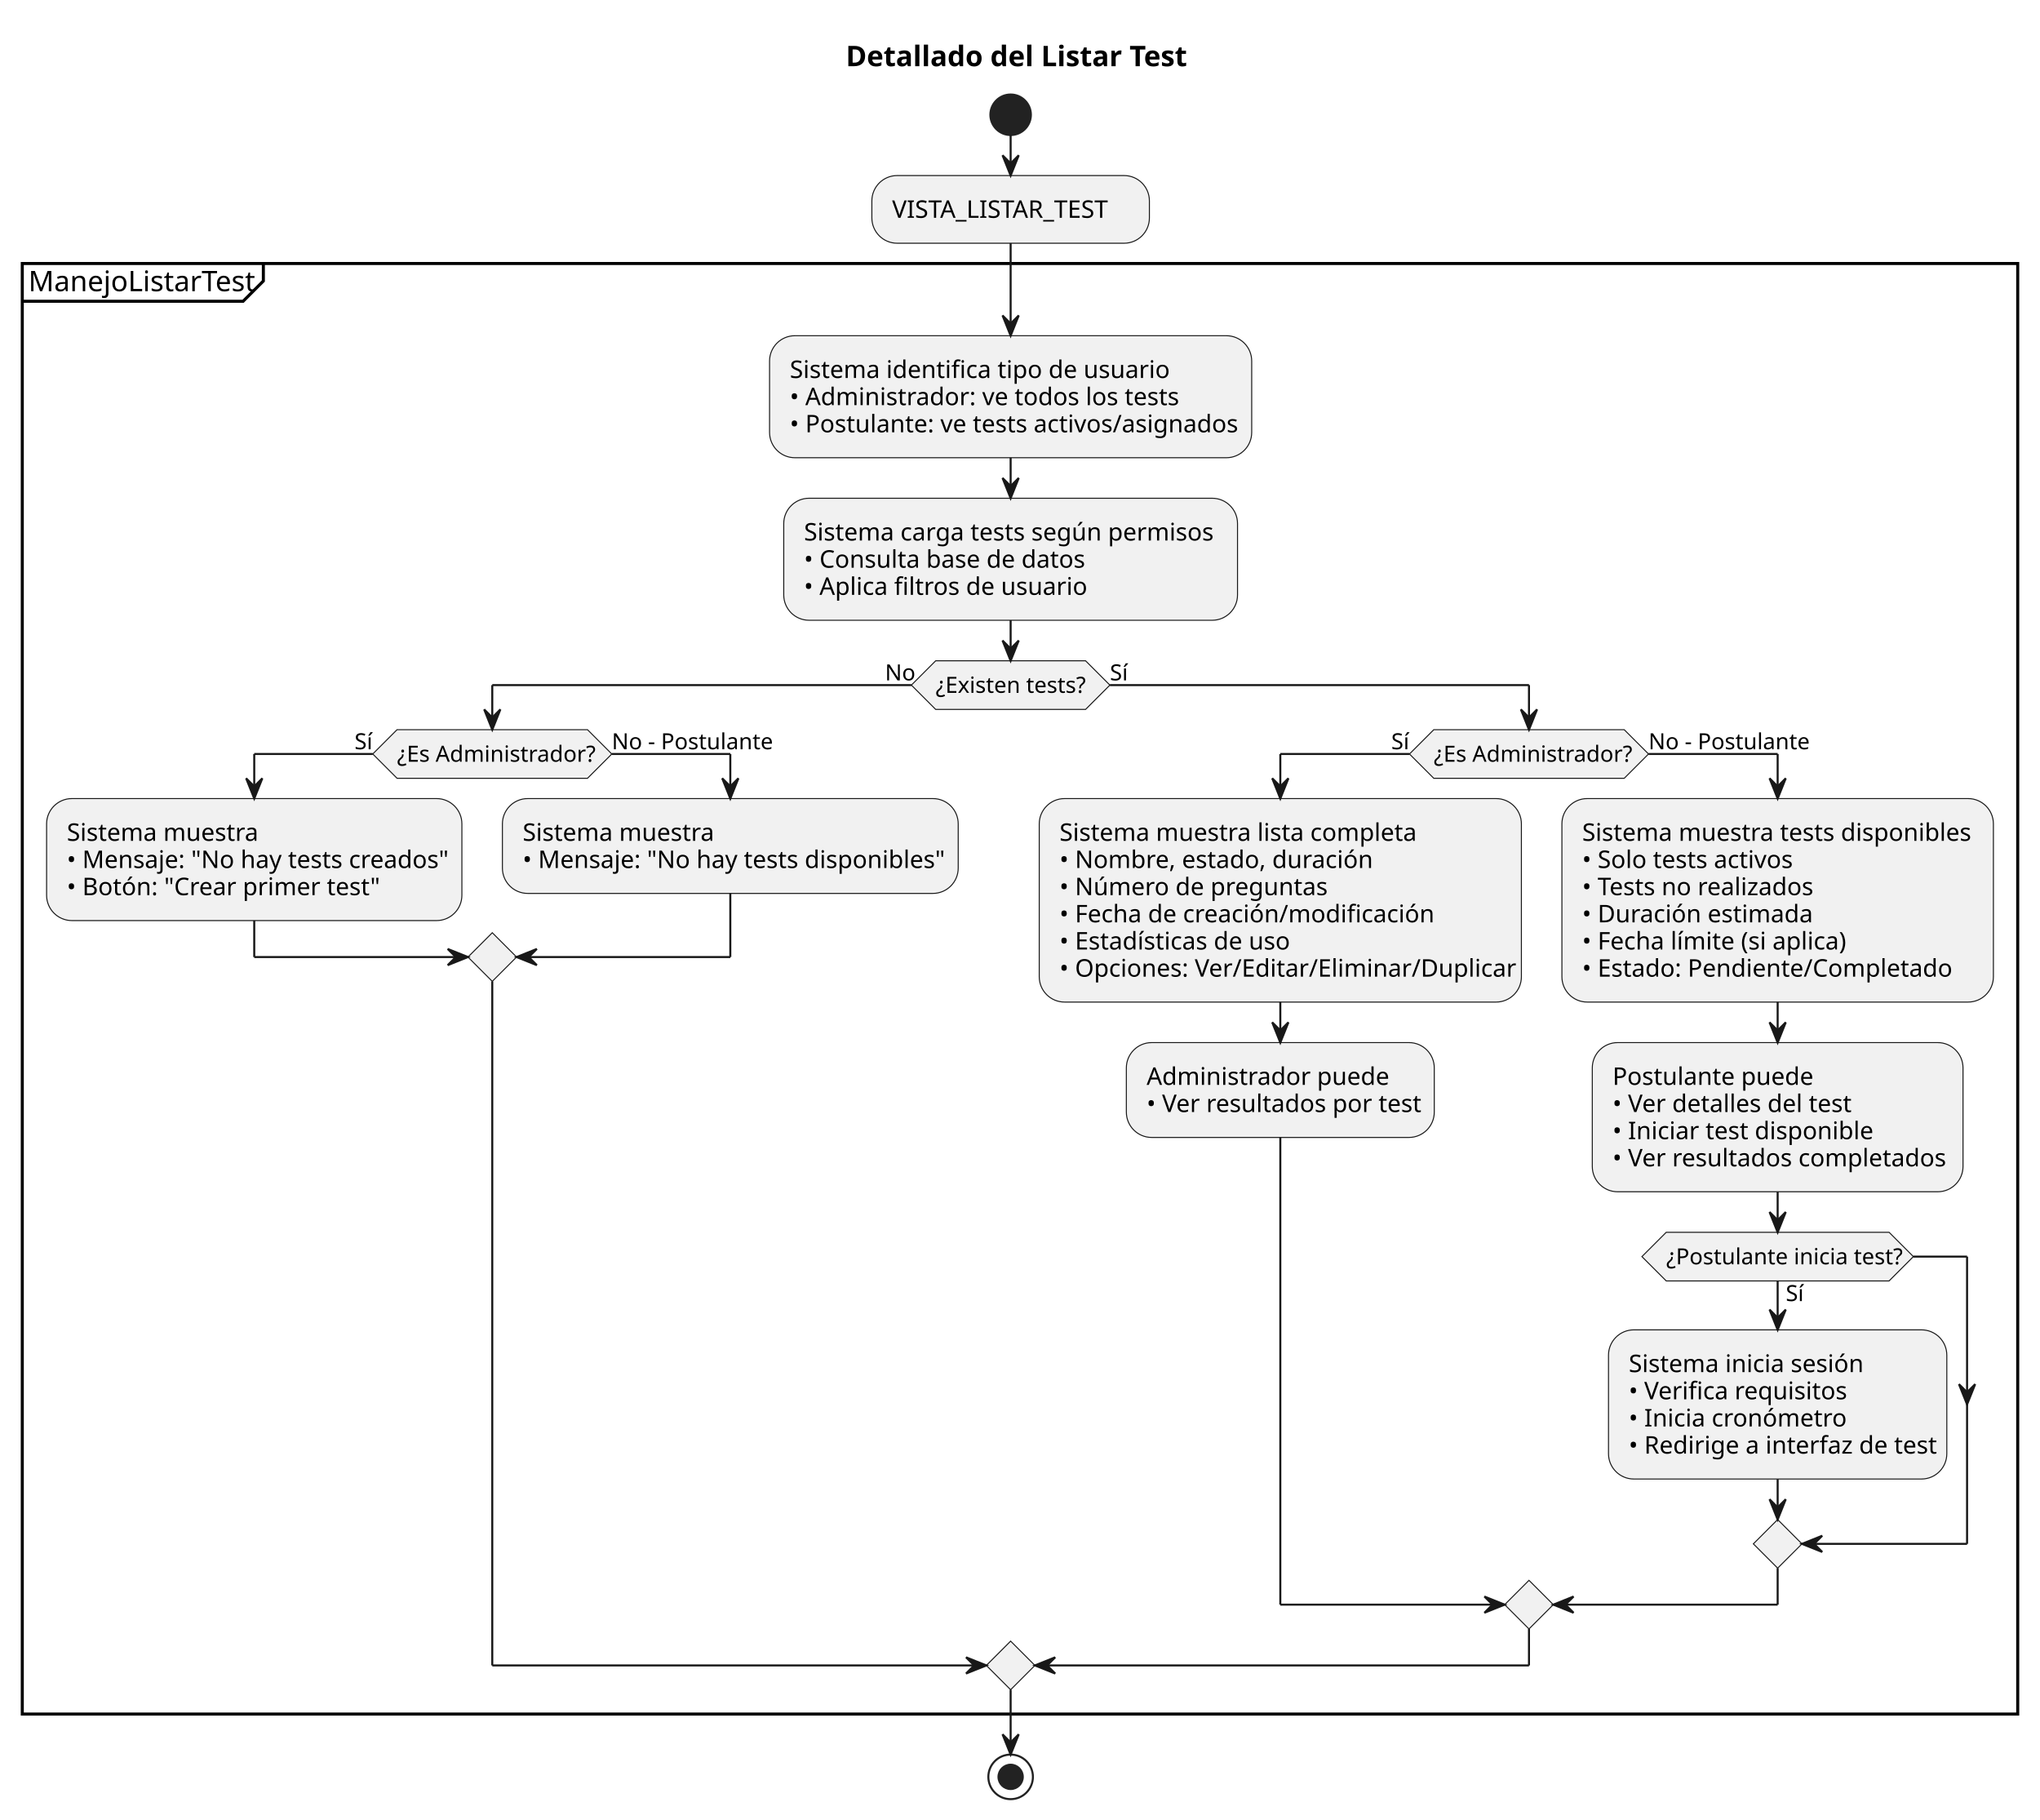
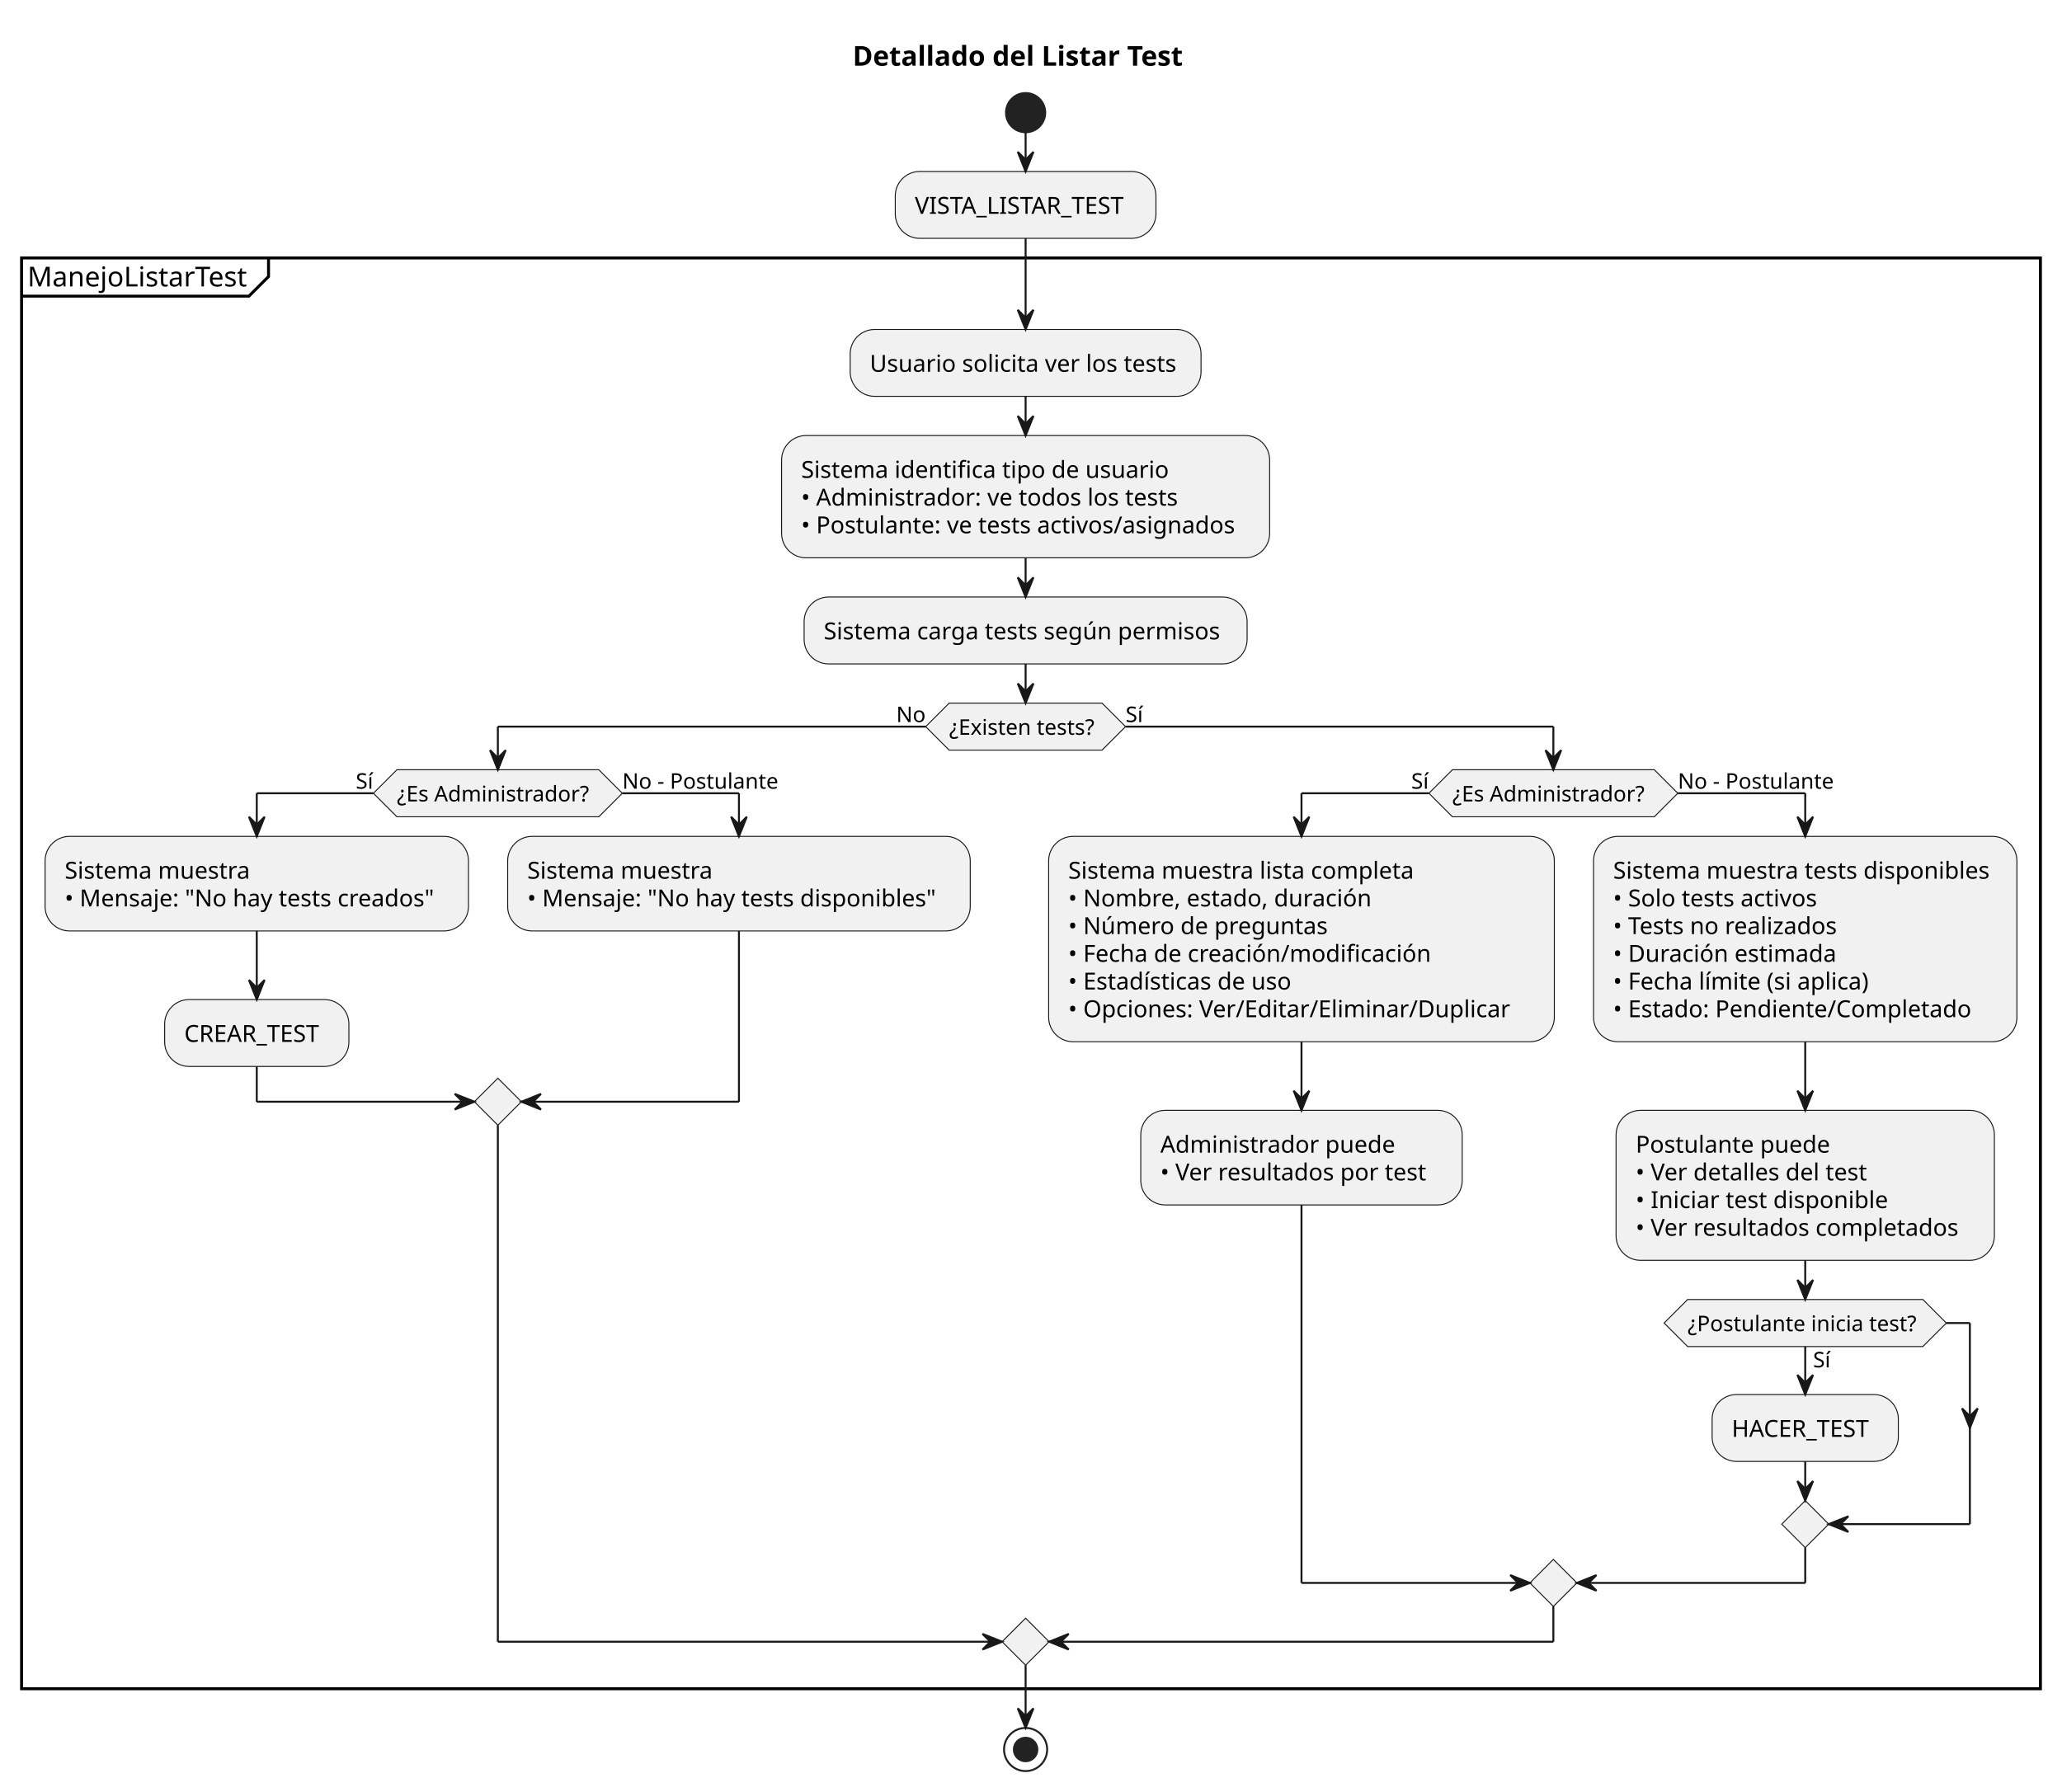
- <svg xmlns="http://www.w3.org/2000/svg" contentStyleType="text/css" height="898px" preserveAspectRatio="none" style="width:1007px;height:898px;background:#FFFFFF;" version="1.1" viewBox="0 0 1007 898" width="1007px" zoomAndPan="magnify">
+ <svg xmlns="http://www.w3.org/2000/svg" contentStyleType="text/css" height="914px" preserveAspectRatio="none" style="width:1052px;height:914px;background:#FFFFFF;" version="1.1" viewBox="0 0 1052 914" width="1052px" zoomAndPan="magnify">
  <defs />
  <g>
-     <text fill="#000000" font-family="sans-serif" font-size="14" font-weight="bold" lengthAdjust="spacing" textLength="169" x="417.5" y="32.674">Detallado del Listar Test</text>
-     <ellipse cx="498.875" cy="56.641" fill="#222222" rx="10" ry="10" style="stroke:#222222;stroke-width:1.0;" />
-     <rect fill="#F1F1F1" height="33.406" rx="12.5" ry="12.5" style="stroke:#181818;stroke-width:0.5;" width="137" x="430.375" y="86.641" />
-     <text fill="#000000" font-family="sans-serif" font-size="12" lengthAdjust="spacing" textLength="117" x="440.375" y="107.504">VISTA_LISTAR_TEST</text>
-     <rect fill="none" height="715.91" style="stroke:#000000;stroke-width:1.5;" width="985" x="11" y="130.047" />
-     <path d="M130,130.047 L130,138.688 L120,148.688 L11,148.688 " fill="none" style="stroke:#000000;stroke-width:1.5;" />
-     <text fill="#000000" font-family="sans-serif" font-size="14" lengthAdjust="spacing" textLength="109" x="14" y="143.721">ManejoListarTest</text>
-     <rect fill="#F1F1F1" height="60.219" rx="12.5" ry="12.5" style="stroke:#181818;stroke-width:0.5;" width="238" x="379.875" y="165.688" />
-     <text fill="#000000" font-family="sans-serif" font-size="12" lengthAdjust="spacing" textLength="183" x="389.875" y="186.551">Sistema identifica tipo de usuario</text>
-     <text fill="#000000" font-family="sans-serif" font-size="12" lengthAdjust="spacing" textLength="187" x="389.875" y="199.957">• Administrador: ve todos los tests</text>
-     <text fill="#000000" font-family="sans-serif" font-size="12" lengthAdjust="spacing" textLength="218" x="389.875" y="213.363">• Postulante: ve tests activos/asignados</text>
-     <rect fill="#F1F1F1" height="60.219" rx="12.5" ry="12.5" style="stroke:#181818;stroke-width:0.5;" width="224" x="386.875" y="245.906" />
-     <text fill="#000000" font-family="sans-serif" font-size="12" lengthAdjust="spacing" textLength="204" x="396.875" y="266.769">Sistema carga tests según permisos</text>
-     <text fill="#000000" font-family="sans-serif" font-size="12" lengthAdjust="spacing" textLength="140" x="396.875" y="280.176">• Consulta base de datos</text>
-     <text fill="#000000" font-family="sans-serif" font-size="12" lengthAdjust="spacing" textLength="136" x="396.875" y="293.582">• Aplica filtros de usuario</text>
-     <polygon fill="#F1F1F1" points="461.875,326.125,535.875,326.125,547.875,338.125,535.875,350.125,461.875,350.125,449.875,338.125,461.875,326.125" style="stroke:#181818;stroke-width:0.5;" />
-     <text fill="#000000" font-family="sans-serif" font-size="11" lengthAdjust="spacing" textLength="74" x="461.875" y="341.938">¿Existen tests?</text>
-     <text fill="#000000" font-family="sans-serif" font-size="11" lengthAdjust="spacing" textLength="13" x="436.875" y="335.794">No</text>
-     <text fill="#000000" font-family="sans-serif" font-size="11" lengthAdjust="spacing" textLength="9" x="547.875" y="335.794">Sí</text>
-     <polygon fill="#F1F1F1" points="196,360.125,290,360.125,302,372.125,290,384.125,196,384.125,184,372.125,196,360.125" style="stroke:#181818;stroke-width:0.5;" />
-     <text fill="#000000" font-family="sans-serif" font-size="11" lengthAdjust="spacing" textLength="94" x="196" y="375.938">¿Es Administrador?</text>
-     <text fill="#000000" font-family="sans-serif" font-size="11" lengthAdjust="spacing" textLength="9" x="175" y="369.794">Sí</text>
-     <text fill="#000000" font-family="sans-serif" font-size="11" lengthAdjust="spacing" textLength="73" x="302" y="369.794">No - Postulante</text>
-     <rect fill="#F1F1F1" height="60.219" rx="12.5" ry="12.5" style="stroke:#181818;stroke-width:0.5;" width="205" x="23" y="394.125" />
-     <text fill="#000000" font-family="sans-serif" font-size="12" lengthAdjust="spacing" textLength="95" x="33" y="414.988">Sistema muestra</text>
-     <text fill="#000000" font-family="sans-serif" font-size="12" lengthAdjust="spacing" textLength="185" x="33" y="428.394">• Mensaje: "No hay tests creados"</text>
-     <text fill="#000000" font-family="sans-serif" font-size="12" lengthAdjust="spacing" textLength="147" x="33" y="441.801">• Botón: "Crear primer test"</text>
-     <rect fill="#F1F1F1" height="46.812" rx="12.5" ry="12.5" style="stroke:#181818;stroke-width:0.5;" width="225" x="248" y="394.125" />
-     <text fill="#000000" font-family="sans-serif" font-size="12" lengthAdjust="spacing" textLength="95" x="258" y="414.988">Sistema muestra</text>
-     <text fill="#000000" font-family="sans-serif" font-size="12" lengthAdjust="spacing" textLength="205" x="258" y="428.394">• Mensaje: "No hay tests disponibles"</text>
-     <polygon fill="#F1F1F1" points="243,460.344,255,472.344,243,484.344,231,472.344,243,460.344" style="stroke:#181818;stroke-width:0.5;" />
-     <polygon fill="#F1F1F1" points="707.75,360.125,801.75,360.125,813.75,372.125,801.75,384.125,707.75,384.125,695.75,372.125,707.75,360.125" style="stroke:#181818;stroke-width:0.5;" />
-     <text fill="#000000" font-family="sans-serif" font-size="11" lengthAdjust="spacing" textLength="94" x="707.75" y="375.938">¿Es Administrador?</text>
-     <text fill="#000000" font-family="sans-serif" font-size="11" lengthAdjust="spacing" textLength="9" x="686.75" y="369.794">Sí</text>
-     <text fill="#000000" font-family="sans-serif" font-size="11" lengthAdjust="spacing" textLength="73" x="813.75" y="369.794">No - Postulante</text>
-     <rect fill="#F1F1F1" height="100.438" rx="12.5" ry="12.5" style="stroke:#181818;stroke-width:0.5;" width="238" x="513" y="394.125" />
-     <text fill="#000000" font-family="sans-serif" font-size="12" lengthAdjust="spacing" textLength="175" x="523" y="414.988">Sistema muestra lista completa</text>
-     <text fill="#000000" font-family="sans-serif" font-size="12" lengthAdjust="spacing" textLength="151" x="523" y="428.394">• Nombre, estado, duración</text>
-     <text fill="#000000" font-family="sans-serif" font-size="12" lengthAdjust="spacing" textLength="129" x="523" y="441.801">• Número de preguntas</text>
-     <text fill="#000000" font-family="sans-serif" font-size="12" lengthAdjust="spacing" textLength="182" x="523" y="455.207">• Fecha de creación/modificación</text>
-     <text fill="#000000" font-family="sans-serif" font-size="12" lengthAdjust="spacing" textLength="117" x="523" y="468.613">• Estadísticas de uso</text>
-     <text fill="#000000" font-family="sans-serif" font-size="12" lengthAdjust="spacing" textLength="218" x="523" y="482.019">• Opciones: Ver/Editar/Eliminar/Duplicar</text>
-     <rect fill="#F1F1F1" height="46.812" rx="12.5" ry="12.5" style="stroke:#181818;stroke-width:0.5;" width="152" x="556" y="514.562" />
-     <text fill="#000000" font-family="sans-serif" font-size="12" lengthAdjust="spacing" textLength="115" x="566" y="535.426">Administrador puede</text>
-     <text fill="#000000" font-family="sans-serif" font-size="12" lengthAdjust="spacing" textLength="132" x="566" y="548.832">• Ver resultados por test</text>
-     <rect fill="#F1F1F1" height="100.438" rx="12.5" ry="12.5" style="stroke:#181818;stroke-width:0.5;" width="213" x="771" y="394.125" />
-     <text fill="#000000" font-family="sans-serif" font-size="12" lengthAdjust="spacing" textLength="193" x="781" y="414.988">Sistema muestra tests disponibles</text>
-     <text fill="#000000" font-family="sans-serif" font-size="12" lengthAdjust="spacing" textLength="104" x="781" y="428.394">• Solo tests activos</text>
-     <text fill="#000000" font-family="sans-serif" font-size="12" lengthAdjust="spacing" textLength="116" x="781" y="441.801">• Tests no realizados</text>
-     <text fill="#000000" font-family="sans-serif" font-size="12" lengthAdjust="spacing" textLength="113" x="781" y="455.207">• Duración estimada</text>
-     <text fill="#000000" font-family="sans-serif" font-size="12" lengthAdjust="spacing" textLength="132" x="781" y="468.613">• Fecha límite (si aplica)</text>
-     <text fill="#000000" font-family="sans-serif" font-size="12" lengthAdjust="spacing" textLength="180" x="781" y="482.019">• Estado: Pendiente/Completado</text>
-     <rect fill="#F1F1F1" height="73.625" rx="12.5" ry="12.5" style="stroke:#181818;stroke-width:0.5;" width="183" x="786" y="514.562" />
-     <text fill="#000000" font-family="sans-serif" font-size="12" lengthAdjust="spacing" textLength="97" x="796" y="535.426">Postulante puede</text>
-     <text fill="#000000" font-family="sans-serif" font-size="12" lengthAdjust="spacing" textLength="116" x="796" y="548.832">• Ver detalles del test</text>
-     <text fill="#000000" font-family="sans-serif" font-size="12" lengthAdjust="spacing" textLength="125" x="796" y="562.238">• Iniciar test disponible</text>
-     <text fill="#000000" font-family="sans-serif" font-size="12" lengthAdjust="spacing" textLength="163" x="796" y="575.644">• Ver resultados completados</text>
-     <rect fill="#F1F1F1" height="73.625" rx="12.5" ry="12.5" style="stroke:#181818;stroke-width:0.5;" width="167" x="794" y="656.332" />
-     <text fill="#000000" font-family="sans-serif" font-size="12" lengthAdjust="spacing" textLength="119" x="804" y="677.195">Sistema inicia sesión</text>
-     <text fill="#000000" font-family="sans-serif" font-size="12" lengthAdjust="spacing" textLength="106" x="804" y="690.602">• Verifica requisitos</text>
-     <text fill="#000000" font-family="sans-serif" font-size="12" lengthAdjust="spacing" textLength="103" x="804" y="704.008">• Inicia cronómetro</text>
-     <text fill="#000000" font-family="sans-serif" font-size="12" lengthAdjust="spacing" textLength="147" x="804" y="717.414">• Redirige a interfaz de test</text>
-     <polygon fill="#F1F1F1" points="822.5,608.188,932.5,608.188,944.5,620.188,932.5,632.188,822.5,632.188,810.5,620.188,822.5,608.188" style="stroke:#181818;stroke-width:0.5;" />
-     <text fill="#000000" font-family="sans-serif" font-size="11" lengthAdjust="spacing" textLength="9" x="881.5" y="642.145">Sí</text>
-     <text fill="#000000" font-family="sans-serif" font-size="11" lengthAdjust="spacing" textLength="110" x="822.5" y="624.001">¿Postulante inicia test?</text>
-     <polygon fill="#F1F1F1" points="877.5,749.957,889.5,761.957,877.5,773.957,865.5,761.957,877.5,749.957" style="stroke:#181818;stroke-width:0.5;" />
-     <polygon fill="#F1F1F1" points="754.75,779.957,766.75,791.957,754.75,803.957,742.75,791.957,754.75,779.957" style="stroke:#181818;stroke-width:0.5;" />
-     <polygon fill="#F1F1F1" points="498.875,809.957,510.875,821.957,498.875,833.957,486.875,821.957,498.875,809.957" style="stroke:#181818;stroke-width:0.5;" />
-     <ellipse cx="498.875" cy="876.957" fill="none" rx="11" ry="11" style="stroke:#222222;stroke-width:1.0;" />
-     <ellipse cx="498.875" cy="876.957" fill="#222222" rx="6" ry="6" style="stroke:#222222;stroke-width:1.0;" />
-     <line style="stroke:#181818;stroke-width:1.0;" x1="498.875" x2="498.875" y1="66.641" y2="86.641" />
-     <polygon fill="#181818" points="494.875,76.641,498.875,86.641,502.875,76.641,498.875,80.641" style="stroke:#181818;stroke-width:1.0;" />
-     <line style="stroke:#181818;stroke-width:1.0;" x1="498.875" x2="498.875" y1="225.906" y2="245.906" />
-     <polygon fill="#181818" points="494.875,235.906,498.875,245.906,502.875,235.906,498.875,239.906" style="stroke:#181818;stroke-width:1.0;" />
-     <line style="stroke:#181818;stroke-width:1.0;" x1="184" x2="125.5" y1="372.125" y2="372.125" />
-     <line style="stroke:#181818;stroke-width:1.0;" x1="125.5" x2="125.5" y1="372.125" y2="394.125" />
-     <polygon fill="#181818" points="121.5,384.125,125.5,394.125,129.5,384.125,125.5,388.125" style="stroke:#181818;stroke-width:1.0;" />
-     <line style="stroke:#181818;stroke-width:1.0;" x1="302" x2="360.5" y1="372.125" y2="372.125" />
-     <line style="stroke:#181818;stroke-width:1.0;" x1="360.5" x2="360.5" y1="372.125" y2="394.125" />
-     <polygon fill="#181818" points="356.5,384.125,360.5,394.125,364.5,384.125,360.5,388.125" style="stroke:#181818;stroke-width:1.0;" />
-     <line style="stroke:#181818;stroke-width:1.0;" x1="125.5" x2="125.5" y1="454.344" y2="472.344" />
-     <line style="stroke:#181818;stroke-width:1.0;" x1="125.5" x2="231" y1="472.344" y2="472.344" />
-     <polygon fill="#181818" points="221,468.344,231,472.344,221,476.344,225,472.344" style="stroke:#181818;stroke-width:1.0;" />
-     <line style="stroke:#181818;stroke-width:1.0;" x1="360.5" x2="360.5" y1="440.938" y2="472.344" />
-     <line style="stroke:#181818;stroke-width:1.0;" x1="360.5" x2="255" y1="472.344" y2="472.344" />
-     <polygon fill="#181818" points="265,468.344,255,472.344,265,476.344,261,472.344" style="stroke:#181818;stroke-width:1.0;" />
-     <line style="stroke:#181818;stroke-width:1.0;" x1="632" x2="632" y1="494.562" y2="514.562" />
-     <polygon fill="#181818" points="628,504.562,632,514.562,636,504.562,632,508.562" style="stroke:#181818;stroke-width:1.0;" />
-     <line style="stroke:#181818;stroke-width:1.0;" x1="877.5" x2="877.5" y1="494.562" y2="514.562" />
-     <polygon fill="#181818" points="873.5,504.562,877.5,514.562,881.5,504.562,877.5,508.562" style="stroke:#181818;stroke-width:1.0;" />
-     <line style="stroke:#181818;stroke-width:1.0;" x1="877.5" x2="877.5" y1="632.188" y2="656.332" />
-     <polygon fill="#181818" points="873.5,646.332,877.5,656.332,881.5,646.332,877.5,650.332" style="stroke:#181818;stroke-width:1.0;" />
-     <line style="stroke:#181818;stroke-width:1.0;" x1="944.5" x2="971" y1="620.188" y2="620.188" />
-     <polygon fill="#181818" points="967,683.144,971,693.144,975,683.144,971,687.144" style="stroke:#181818;stroke-width:1.0;" />
-     <line style="stroke:#181818;stroke-width:1.0;" x1="971" x2="971" y1="620.188" y2="761.957" />
-     <line style="stroke:#181818;stroke-width:1.0;" x1="971" x2="889.5" y1="761.957" y2="761.957" />
-     <polygon fill="#181818" points="899.5,757.957,889.5,761.957,899.5,765.957,895.5,761.957" style="stroke:#181818;stroke-width:1.0;" />
-     <line style="stroke:#181818;stroke-width:1.0;" x1="877.5" x2="877.5" y1="729.957" y2="749.957" />
-     <polygon fill="#181818" points="873.5,739.957,877.5,749.957,881.5,739.957,877.5,743.957" style="stroke:#181818;stroke-width:1.0;" />
-     <line style="stroke:#181818;stroke-width:1.0;" x1="877.5" x2="877.5" y1="588.188" y2="608.188" />
-     <polygon fill="#181818" points="873.5,598.188,877.5,608.188,881.5,598.188,877.5,602.188" style="stroke:#181818;stroke-width:1.0;" />
-     <line style="stroke:#181818;stroke-width:1.0;" x1="695.75" x2="632" y1="372.125" y2="372.125" />
-     <line style="stroke:#181818;stroke-width:1.0;" x1="632" x2="632" y1="372.125" y2="394.125" />
-     <polygon fill="#181818" points="628,384.125,632,394.125,636,384.125,632,388.125" style="stroke:#181818;stroke-width:1.0;" />
-     <line style="stroke:#181818;stroke-width:1.0;" x1="813.75" x2="877.5" y1="372.125" y2="372.125" />
-     <line style="stroke:#181818;stroke-width:1.0;" x1="877.5" x2="877.5" y1="372.125" y2="394.125" />
-     <polygon fill="#181818" points="873.5,384.125,877.5,394.125,881.5,384.125,877.5,388.125" style="stroke:#181818;stroke-width:1.0;" />
-     <line style="stroke:#181818;stroke-width:1.0;" x1="632" x2="632" y1="561.375" y2="791.957" />
-     <line style="stroke:#181818;stroke-width:1.0;" x1="632" x2="742.75" y1="791.957" y2="791.957" />
-     <polygon fill="#181818" points="732.75,787.957,742.75,791.957,732.75,795.957,736.75,791.957" style="stroke:#181818;stroke-width:1.0;" />
-     <line style="stroke:#181818;stroke-width:1.0;" x1="877.5" x2="877.5" y1="773.957" y2="791.957" />
-     <line style="stroke:#181818;stroke-width:1.0;" x1="877.5" x2="766.75" y1="791.957" y2="791.957" />
-     <polygon fill="#181818" points="776.75,787.957,766.75,791.957,776.75,795.957,772.75,791.957" style="stroke:#181818;stroke-width:1.0;" />
-     <line style="stroke:#181818;stroke-width:1.0;" x1="449.875" x2="243" y1="338.125" y2="338.125" />
-     <line style="stroke:#181818;stroke-width:1.0;" x1="243" x2="243" y1="338.125" y2="360.125" />
-     <polygon fill="#181818" points="239,350.125,243,360.125,247,350.125,243,354.125" style="stroke:#181818;stroke-width:1.0;" />
-     <line style="stroke:#181818;stroke-width:1.0;" x1="547.875" x2="754.75" y1="338.125" y2="338.125" />
-     <line style="stroke:#181818;stroke-width:1.0;" x1="754.75" x2="754.75" y1="338.125" y2="360.125" />
-     <polygon fill="#181818" points="750.75,350.125,754.75,360.125,758.75,350.125,754.75,354.125" style="stroke:#181818;stroke-width:1.0;" />
-     <line style="stroke:#181818;stroke-width:1.0;" x1="243" x2="243" y1="484.344" y2="821.957" />
-     <line style="stroke:#181818;stroke-width:1.0;" x1="243" x2="486.875" y1="821.957" y2="821.957" />
-     <polygon fill="#181818" points="476.875,817.957,486.875,821.957,476.875,825.957,480.875,821.957" style="stroke:#181818;stroke-width:1.0;" />
-     <line style="stroke:#181818;stroke-width:1.0;" x1="754.75" x2="754.75" y1="803.957" y2="821.957" />
-     <line style="stroke:#181818;stroke-width:1.0;" x1="754.75" x2="510.875" y1="821.957" y2="821.957" />
-     <polygon fill="#181818" points="520.875,817.957,510.875,821.957,520.875,825.957,516.875,821.957" style="stroke:#181818;stroke-width:1.0;" />
-     <line style="stroke:#181818;stroke-width:1.0;" x1="498.875" x2="498.875" y1="306.125" y2="326.125" />
-     <polygon fill="#181818" points="494.875,316.125,498.875,326.125,502.875,316.125,498.875,320.125" style="stroke:#181818;stroke-width:1.0;" />
-     <line style="stroke:#181818;stroke-width:1.0;" x1="498.875" x2="498.875" y1="120.047" y2="165.688" />
-     <polygon fill="#181818" points="494.875,155.688,498.875,165.688,502.875,155.688,498.875,159.688" style="stroke:#181818;stroke-width:1.0;" />
-     <line style="stroke:#181818;stroke-width:1.0;" x1="498.875" x2="498.875" y1="833.957" y2="865.957" />
-     <polygon fill="#181818" points="494.875,855.957,498.875,865.957,502.875,855.957,498.875,859.957" style="stroke:#181818;stroke-width:1.0;" />
+     <text fill="#000000" font-family="sans-serif" font-size="14" font-weight="bold" lengthAdjust="spacing" textLength="179" x="435" y="33.535">Detallado del Listar Test</text>
+     <ellipse cx="523.25" cy="57.488" fill="#222222" rx="10" ry="10" style="stroke:#222222;stroke-width:1.0;" />
+     <rect fill="#F1F1F1" height="34.133" rx="12.5" ry="12.5" style="stroke:#181818;stroke-width:0.5;" width="133" x="456.75" y="87.488" />
+     <text fill="#000000" font-family="sans-serif" font-size="12" lengthAdjust="spacing" textLength="113" x="466.75" y="109.09">VISTA_LISTAR_TEST</text>
+     <rect fill="none" height="730.091" style="stroke:#000000;stroke-width:1.5;" width="1030" x="11" y="131.621" />
+     <path d="M137,131.621 L137,141.109 L127,151.109 L11,151.109 " fill="none" style="stroke:#000000;stroke-width:1.5;" />
+     <text fill="#000000" font-family="sans-serif" font-size="14" lengthAdjust="spacing" textLength="116" x="14" y="146.156">ManejoListarTest</text>
+     <rect fill="#F1F1F1" height="34.133" rx="12.5" ry="12.5" style="stroke:#181818;stroke-width:0.5;" width="179" x="433.75" y="168.109" />
+     <text fill="#000000" font-family="sans-serif" font-size="12" lengthAdjust="spacing" textLength="159" x="443.75" y="189.711">Usuario solicita ver los tests</text>
+     <rect fill="#F1F1F1" height="62.398" rx="12.5" ry="12.5" style="stroke:#181818;stroke-width:0.5;" width="249" x="398.75" y="222.242" />
+     <text fill="#000000" font-family="sans-serif" font-size="12" lengthAdjust="spacing" textLength="191" x="408.75" y="243.844">Sistema identifica tipo de usuario</text>
+     <text fill="#000000" font-family="sans-serif" font-size="12" lengthAdjust="spacing" textLength="201" x="408.75" y="257.977">• Administrador: ve todos los tests</text>
+     <text fill="#000000" font-family="sans-serif" font-size="12" lengthAdjust="spacing" textLength="229" x="408.75" y="272.109">• Postulante: ve tests activos/asignados</text>
+     <rect fill="#F1F1F1" height="34.133" rx="12.5" ry="12.5" style="stroke:#181818;stroke-width:0.5;" width="226" x="410.25" y="304.641" />
+     <text fill="#000000" font-family="sans-serif" font-size="12" lengthAdjust="spacing" textLength="206" x="420.25" y="326.242">Sistema carga tests según permisos</text>
+     <polygon fill="#F1F1F1" points="484.25,358.773,562.25,358.773,574.25,370.773,562.25,382.773,484.25,382.773,472.25,370.773,484.25,358.773" style="stroke:#181818;stroke-width:0.5;" />
+     <text fill="#000000" font-family="sans-serif" font-size="11" lengthAdjust="spacing" textLength="78" x="484.25" y="374.931">¿Existen tests?</text>
+     <text fill="#000000" font-family="sans-serif" font-size="11" lengthAdjust="spacing" textLength="15" x="457.25" y="368.453">No</text>
+     <text fill="#000000" font-family="sans-serif" font-size="11" lengthAdjust="spacing" textLength="9" x="574.25" y="368.453">Sí</text>
+     <polygon fill="#F1F1F1" points="202.5,392.773,305.5,392.773,317.5,404.773,305.5,416.773,202.5,416.773,190.5,404.773,202.5,392.773" style="stroke:#181818;stroke-width:0.5;" />
+     <text fill="#000000" font-family="sans-serif" font-size="11" lengthAdjust="spacing" textLength="103" x="202.5" y="408.931">¿Es Administrador?</text>
+     <text fill="#000000" font-family="sans-serif" font-size="11" lengthAdjust="spacing" textLength="9" x="181.5" y="402.453">Sí</text>
+     <text fill="#000000" font-family="sans-serif" font-size="11" lengthAdjust="spacing" textLength="83" x="317.5" y="402.453">No - Postulante</text>
+     <rect fill="#F1F1F1" height="48.266" rx="12.5" ry="12.5" style="stroke:#181818;stroke-width:0.5;" width="216" x="23" y="426.773" />
+     <text fill="#000000" font-family="sans-serif" font-size="12" lengthAdjust="spacing" textLength="95" x="33" y="448.375">Sistema muestra</text>
+     <text fill="#000000" font-family="sans-serif" font-size="12" lengthAdjust="spacing" textLength="196" x="33" y="462.508">• Mensaje: "No hay tests creados"</text>
+     <rect fill="#F1F1F1" height="34.133" rx="12.5" ry="12.5" style="stroke:#181818;stroke-width:0.5;" width="94" x="84" y="510.039" />
+     <text fill="#000000" font-family="sans-serif" font-size="12" lengthAdjust="spacing" textLength="74" x="94" y="531.641">CREAR_TEST</text>
+     <rect fill="#F1F1F1" height="48.266" rx="12.5" ry="12.5" style="stroke:#181818;stroke-width:0.5;" width="236" x="259" y="426.773" />
+     <text fill="#000000" font-family="sans-serif" font-size="12" lengthAdjust="spacing" textLength="95" x="269" y="448.375">Sistema muestra</text>
+     <text fill="#000000" font-family="sans-serif" font-size="12" lengthAdjust="spacing" textLength="216" x="269" y="462.508">• Mensaje: "No hay tests disponibles"</text>
+     <polygon fill="#F1F1F1" points="254,550.172,266,562.172,254,574.172,242,562.172,254,550.172" style="stroke:#181818;stroke-width:0.5;" />
+     <polygon fill="#F1F1F1" points="741,392.773,844,392.773,856,404.773,844,416.773,741,416.773,729,404.773,741,392.773" style="stroke:#181818;stroke-width:0.5;" />
+     <text fill="#000000" font-family="sans-serif" font-size="11" lengthAdjust="spacing" textLength="103" x="741" y="408.931">¿Es Administrador?</text>
+     <text fill="#000000" font-family="sans-serif" font-size="11" lengthAdjust="spacing" textLength="9" x="720" y="402.453">Sí</text>
+     <text fill="#000000" font-family="sans-serif" font-size="11" lengthAdjust="spacing" textLength="83" x="856" y="402.453">No - Postulante</text>
+     <rect fill="#F1F1F1" height="104.797" rx="12.5" ry="12.5" style="stroke:#181818;stroke-width:0.5;" width="258" x="535" y="426.773" />
+     <text fill="#000000" font-family="sans-serif" font-size="12" lengthAdjust="spacing" textLength="179" x="545" y="448.375">Sistema muestra lista completa</text>
+     <text fill="#000000" font-family="sans-serif" font-size="12" lengthAdjust="spacing" textLength="163" x="545" y="462.508">• Nombre, estado, duración</text>
+     <text fill="#000000" font-family="sans-serif" font-size="12" lengthAdjust="spacing" textLength="138" x="545" y="476.641">• Número de preguntas</text>
+     <text fill="#000000" font-family="sans-serif" font-size="12" lengthAdjust="spacing" textLength="193" x="545" y="490.773">• Fecha de creación/modificación</text>
+     <text fill="#000000" font-family="sans-serif" font-size="12" lengthAdjust="spacing" textLength="121" x="545" y="504.906">• Estadísticas de uso</text>
+     <text fill="#000000" font-family="sans-serif" font-size="12" lengthAdjust="spacing" textLength="238" x="545" y="519.039">• Opciones: Ver/Editar/Eliminar/Duplicar</text>
+     <rect fill="#F1F1F1" height="48.266" rx="12.5" ry="12.5" style="stroke:#181818;stroke-width:0.5;" width="164" x="582" y="566.57" />
+     <text fill="#000000" font-family="sans-serif" font-size="12" lengthAdjust="spacing" textLength="123" x="592" y="588.172">Administrador puede</text>
+     <text fill="#000000" font-family="sans-serif" font-size="12" lengthAdjust="spacing" textLength="144" x="592" y="602.305">• Ver resultados por test</text>
+     <rect fill="#F1F1F1" height="104.797" rx="12.5" ry="12.5" style="stroke:#181818;stroke-width:0.5;" width="216" x="813" y="426.773" />
+     <text fill="#000000" font-family="sans-serif" font-size="12" lengthAdjust="spacing" textLength="196" x="823" y="448.375">Sistema muestra tests disponibles</text>
+     <text fill="#000000" font-family="sans-serif" font-size="12" lengthAdjust="spacing" textLength="108" x="823" y="462.508">• Solo tests activos</text>
+     <text fill="#000000" font-family="sans-serif" font-size="12" lengthAdjust="spacing" textLength="124" x="823" y="476.641">• Tests no realizados</text>
+     <text fill="#000000" font-family="sans-serif" font-size="12" lengthAdjust="spacing" textLength="119" x="823" y="490.773">• Duración estimada</text>
+     <text fill="#000000" font-family="sans-serif" font-size="12" lengthAdjust="spacing" textLength="138" x="823" y="504.906">• Fecha límite (si aplica)</text>
+     <text fill="#000000" font-family="sans-serif" font-size="12" lengthAdjust="spacing" textLength="191" x="823" y="519.039">• Estado: Pendiente/Completado</text>
+     <rect fill="#F1F1F1" height="76.531" rx="12.5" ry="12.5" style="stroke:#181818;stroke-width:0.5;" width="193" x="824.5" y="566.57" />
+     <text fill="#000000" font-family="sans-serif" font-size="12" lengthAdjust="spacing" textLength="100" x="834.5" y="588.172">Postulante puede</text>
+     <text fill="#000000" font-family="sans-serif" font-size="12" lengthAdjust="spacing" textLength="127" x="834.5" y="602.305">• Ver detalles del test</text>
+     <text fill="#000000" font-family="sans-serif" font-size="12" lengthAdjust="spacing" textLength="134" x="834.5" y="616.438">• Iniciar test disponible</text>
+     <text fill="#000000" font-family="sans-serif" font-size="12" lengthAdjust="spacing" textLength="173" x="834.5" y="630.57">• Ver resultados completados</text>
+     <rect fill="#F1F1F1" height="34.133" rx="12.5" ry="12.5" style="stroke:#181818;stroke-width:0.5;" width="95" x="873.5" y="711.579" />
+     <text fill="#000000" font-family="sans-serif" font-size="12" lengthAdjust="spacing" textLength="75" x="883.5" y="733.181">HACER_TEST</text>
+     <polygon fill="#F1F1F1" points="861,663.102,981,663.102,993,675.102,981,687.102,861,687.102,849,675.102,861,663.102" style="stroke:#181818;stroke-width:0.5;" />
+     <text fill="#000000" font-family="sans-serif" font-size="11" lengthAdjust="spacing" textLength="9" x="925" y="697.736">Sí</text>
+     <text fill="#000000" font-family="sans-serif" font-size="11" lengthAdjust="spacing" textLength="120" x="861" y="679.259">¿Postulante inicia test?</text>
+     <polygon fill="#F1F1F1" points="921,765.712,933,777.712,921,789.712,909,777.712,921,765.712" style="stroke:#181818;stroke-width:0.5;" />
+     <polygon fill="#F1F1F1" points="792.5,795.712,804.5,807.712,792.5,819.712,780.5,807.712,792.5,795.712" style="stroke:#181818;stroke-width:0.5;" />
+     <polygon fill="#F1F1F1" points="523.25,825.712,535.25,837.712,523.25,849.712,511.25,837.712,523.25,825.712" style="stroke:#181818;stroke-width:0.5;" />
+     <ellipse cx="523.25" cy="892.712" fill="none" rx="11" ry="11" style="stroke:#222222;stroke-width:1.0;" />
+     <ellipse cx="523.25" cy="892.712" fill="#222222" rx="6" ry="6" style="stroke:#222222;stroke-width:1.0;" />
+     <line style="stroke:#181818;stroke-width:1.0;" x1="523.25" x2="523.25" y1="67.488" y2="87.488" />
+     <polygon fill="#181818" points="519.25,77.488,523.25,87.488,527.25,77.488,523.25,81.488" style="stroke:#181818;stroke-width:1.0;" />
+     <line style="stroke:#181818;stroke-width:1.0;" x1="523.25" x2="523.25" y1="202.242" y2="222.242" />
+     <polygon fill="#181818" points="519.25,212.242,523.25,222.242,527.25,212.242,523.25,216.242" style="stroke:#181818;stroke-width:1.0;" />
+     <line style="stroke:#181818;stroke-width:1.0;" x1="523.25" x2="523.25" y1="284.641" y2="304.641" />
+     <polygon fill="#181818" points="519.25,294.641,523.25,304.641,527.25,294.641,523.25,298.641" style="stroke:#181818;stroke-width:1.0;" />
+     <line style="stroke:#181818;stroke-width:1.0;" x1="131" x2="131" y1="475.039" y2="510.039" />
+     <polygon fill="#181818" points="127,500.039,131,510.039,135,500.039,131,504.039" style="stroke:#181818;stroke-width:1.0;" />
+     <line style="stroke:#181818;stroke-width:1.0;" x1="190.5" x2="131" y1="404.773" y2="404.773" />
+     <line style="stroke:#181818;stroke-width:1.0;" x1="131" x2="131" y1="404.773" y2="426.773" />
+     <polygon fill="#181818" points="127,416.773,131,426.773,135,416.773,131,420.773" style="stroke:#181818;stroke-width:1.0;" />
+     <line style="stroke:#181818;stroke-width:1.0;" x1="317.5" x2="377" y1="404.773" y2="404.773" />
+     <line style="stroke:#181818;stroke-width:1.0;" x1="377" x2="377" y1="404.773" y2="426.773" />
+     <polygon fill="#181818" points="373,416.773,377,426.773,381,416.773,377,420.773" style="stroke:#181818;stroke-width:1.0;" />
+     <line style="stroke:#181818;stroke-width:1.0;" x1="131" x2="131" y1="544.172" y2="562.172" />
+     <line style="stroke:#181818;stroke-width:1.0;" x1="131" x2="242" y1="562.172" y2="562.172" />
+     <polygon fill="#181818" points="232,558.172,242,562.172,232,566.172,236,562.172" style="stroke:#181818;stroke-width:1.0;" />
+     <line style="stroke:#181818;stroke-width:1.0;" x1="377" x2="377" y1="475.039" y2="562.172" />
+     <line style="stroke:#181818;stroke-width:1.0;" x1="377" x2="266" y1="562.172" y2="562.172" />
+     <polygon fill="#181818" points="276,558.172,266,562.172,276,566.172,272,562.172" style="stroke:#181818;stroke-width:1.0;" />
+     <line style="stroke:#181818;stroke-width:1.0;" x1="664" x2="664" y1="531.57" y2="566.57" />
+     <polygon fill="#181818" points="660,556.57,664,566.57,668,556.57,664,560.57" style="stroke:#181818;stroke-width:1.0;" />
+     <line style="stroke:#181818;stroke-width:1.0;" x1="921" x2="921" y1="531.57" y2="566.57" />
+     <polygon fill="#181818" points="917,556.57,921,566.57,925,556.57,921,560.57" style="stroke:#181818;stroke-width:1.0;" />
+     <line style="stroke:#181818;stroke-width:1.0;" x1="921" x2="921" y1="687.102" y2="711.579" />
+     <polygon fill="#181818" points="917,701.579,921,711.579,925,701.579,921,705.579" style="stroke:#181818;stroke-width:1.0;" />
+     <line style="stroke:#181818;stroke-width:1.0;" x1="993" x2="1005" y1="675.102" y2="675.102" />
+     <polygon fill="#181818" points="1001,718.645,1005,728.645,1009,718.645,1005,722.645" style="stroke:#181818;stroke-width:1.0;" />
+     <line style="stroke:#181818;stroke-width:1.0;" x1="1005" x2="1005" y1="675.102" y2="777.712" />
+     <line style="stroke:#181818;stroke-width:1.0;" x1="1005" x2="933" y1="777.712" y2="777.712" />
+     <polygon fill="#181818" points="943,773.712,933,777.712,943,781.712,939,777.712" style="stroke:#181818;stroke-width:1.0;" />
+     <line style="stroke:#181818;stroke-width:1.0;" x1="921" x2="921" y1="745.712" y2="765.712" />
+     <polygon fill="#181818" points="917,755.712,921,765.712,925,755.712,921,759.712" style="stroke:#181818;stroke-width:1.0;" />
+     <line style="stroke:#181818;stroke-width:1.0;" x1="921" x2="921" y1="643.102" y2="663.102" />
+     <polygon fill="#181818" points="917,653.102,921,663.102,925,653.102,921,657.102" style="stroke:#181818;stroke-width:1.0;" />
+     <line style="stroke:#181818;stroke-width:1.0;" x1="729" x2="664" y1="404.773" y2="404.773" />
+     <line style="stroke:#181818;stroke-width:1.0;" x1="664" x2="664" y1="404.773" y2="426.773" />
+     <polygon fill="#181818" points="660,416.773,664,426.773,668,416.773,664,420.773" style="stroke:#181818;stroke-width:1.0;" />
+     <line style="stroke:#181818;stroke-width:1.0;" x1="856" x2="921" y1="404.773" y2="404.773" />
+     <line style="stroke:#181818;stroke-width:1.0;" x1="921" x2="921" y1="404.773" y2="426.773" />
+     <polygon fill="#181818" points="917,416.773,921,426.773,925,416.773,921,420.773" style="stroke:#181818;stroke-width:1.0;" />
+     <line style="stroke:#181818;stroke-width:1.0;" x1="664" x2="664" y1="614.836" y2="807.712" />
+     <line style="stroke:#181818;stroke-width:1.0;" x1="664" x2="780.5" y1="807.712" y2="807.712" />
+     <polygon fill="#181818" points="770.5,803.712,780.5,807.712,770.5,811.712,774.5,807.712" style="stroke:#181818;stroke-width:1.0;" />
+     <line style="stroke:#181818;stroke-width:1.0;" x1="921" x2="921" y1="789.712" y2="807.712" />
+     <line style="stroke:#181818;stroke-width:1.0;" x1="921" x2="804.5" y1="807.712" y2="807.712" />
+     <polygon fill="#181818" points="814.5,803.712,804.5,807.712,814.5,811.712,810.5,807.712" style="stroke:#181818;stroke-width:1.0;" />
+     <line style="stroke:#181818;stroke-width:1.0;" x1="472.25" x2="254" y1="370.773" y2="370.773" />
+     <line style="stroke:#181818;stroke-width:1.0;" x1="254" x2="254" y1="370.773" y2="392.773" />
+     <polygon fill="#181818" points="250,382.773,254,392.773,258,382.773,254,386.773" style="stroke:#181818;stroke-width:1.0;" />
+     <line style="stroke:#181818;stroke-width:1.0;" x1="574.25" x2="792.5" y1="370.773" y2="370.773" />
+     <line style="stroke:#181818;stroke-width:1.0;" x1="792.5" x2="792.5" y1="370.773" y2="392.773" />
+     <polygon fill="#181818" points="788.5,382.773,792.5,392.773,796.5,382.773,792.5,386.773" style="stroke:#181818;stroke-width:1.0;" />
+     <line style="stroke:#181818;stroke-width:1.0;" x1="254" x2="254" y1="574.172" y2="837.712" />
+     <line style="stroke:#181818;stroke-width:1.0;" x1="254" x2="511.25" y1="837.712" y2="837.712" />
+     <polygon fill="#181818" points="501.25,833.712,511.25,837.712,501.25,841.712,505.25,837.712" style="stroke:#181818;stroke-width:1.0;" />
+     <line style="stroke:#181818;stroke-width:1.0;" x1="792.5" x2="792.5" y1="819.712" y2="837.712" />
+     <line style="stroke:#181818;stroke-width:1.0;" x1="792.5" x2="535.25" y1="837.712" y2="837.712" />
+     <polygon fill="#181818" points="545.25,833.712,535.25,837.712,545.25,841.712,541.25,837.712" style="stroke:#181818;stroke-width:1.0;" />
+     <line style="stroke:#181818;stroke-width:1.0;" x1="523.25" x2="523.25" y1="338.773" y2="358.773" />
+     <polygon fill="#181818" points="519.25,348.773,523.25,358.773,527.25,348.773,523.25,352.773" style="stroke:#181818;stroke-width:1.0;" />
+     <line style="stroke:#181818;stroke-width:1.0;" x1="523.25" x2="523.25" y1="121.621" y2="168.109" />
+     <polygon fill="#181818" points="519.25,158.109,523.25,168.109,527.25,158.109,523.25,162.109" style="stroke:#181818;stroke-width:1.0;" />
+     <line style="stroke:#181818;stroke-width:1.0;" x1="523.25" x2="523.25" y1="849.712" y2="881.712" />
+     <polygon fill="#181818" points="519.25,871.712,523.25,881.712,527.25,871.712,523.25,875.712" style="stroke:#181818;stroke-width:1.0;" />
  </g>
</svg>
